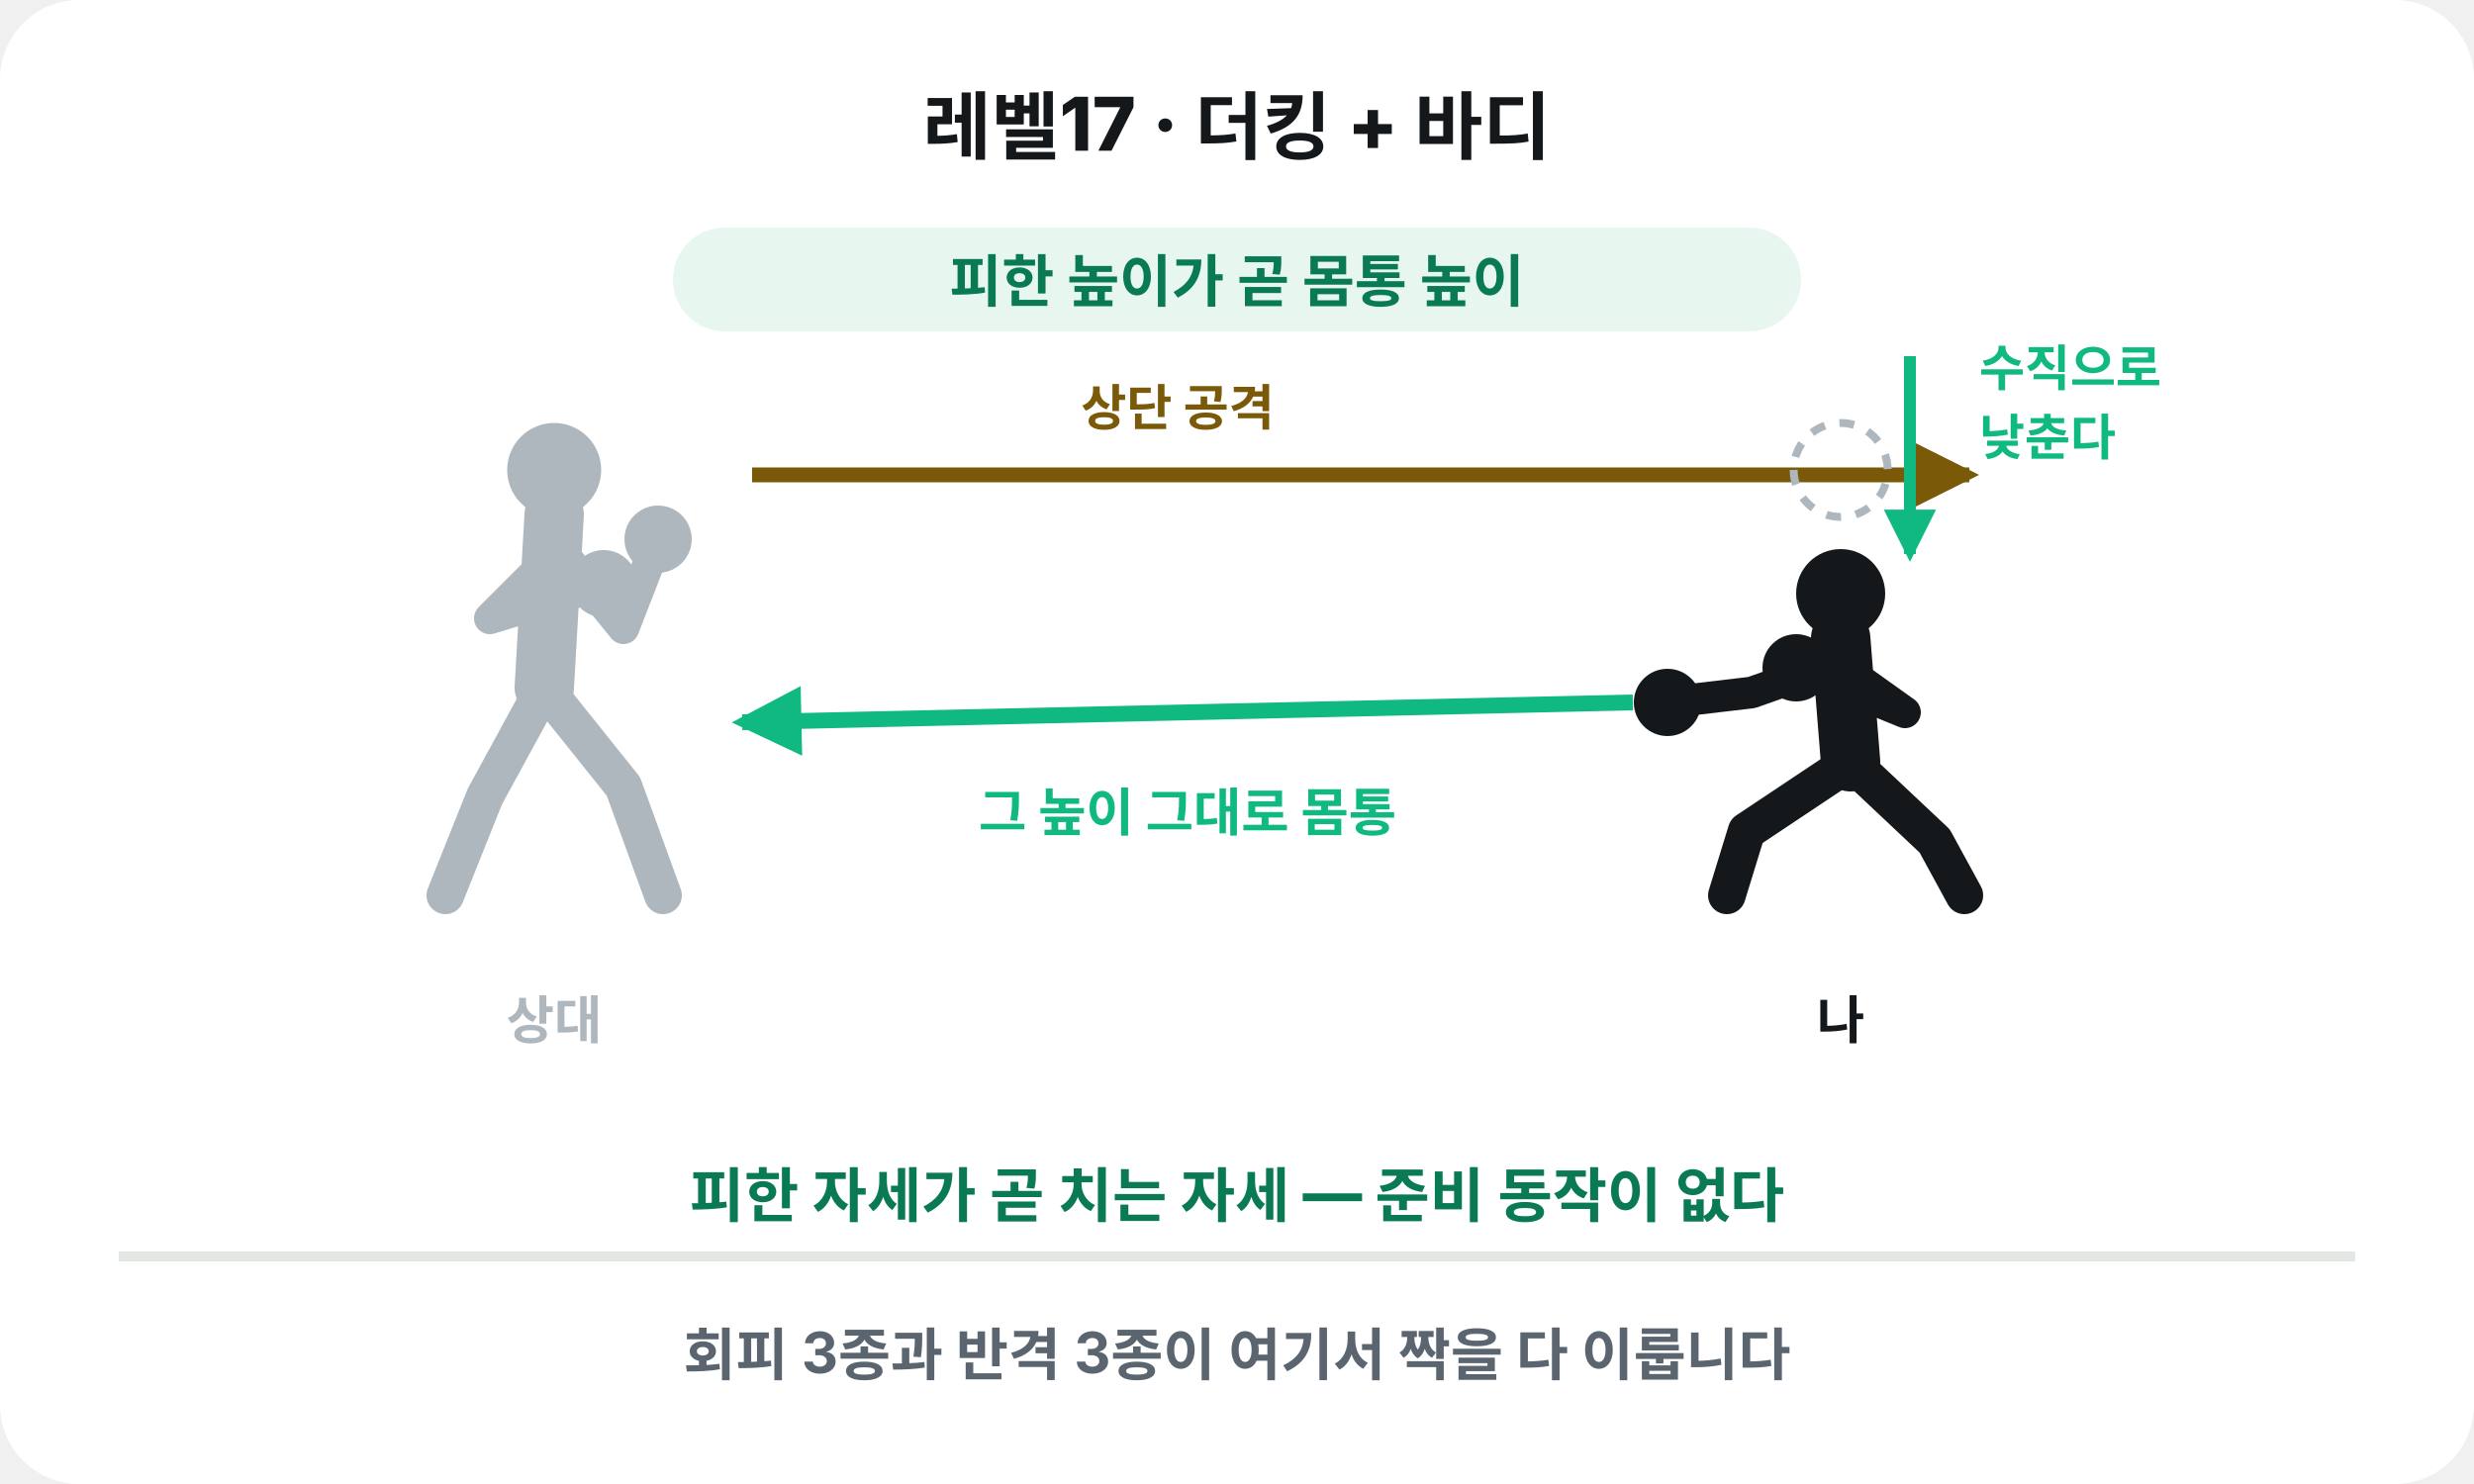
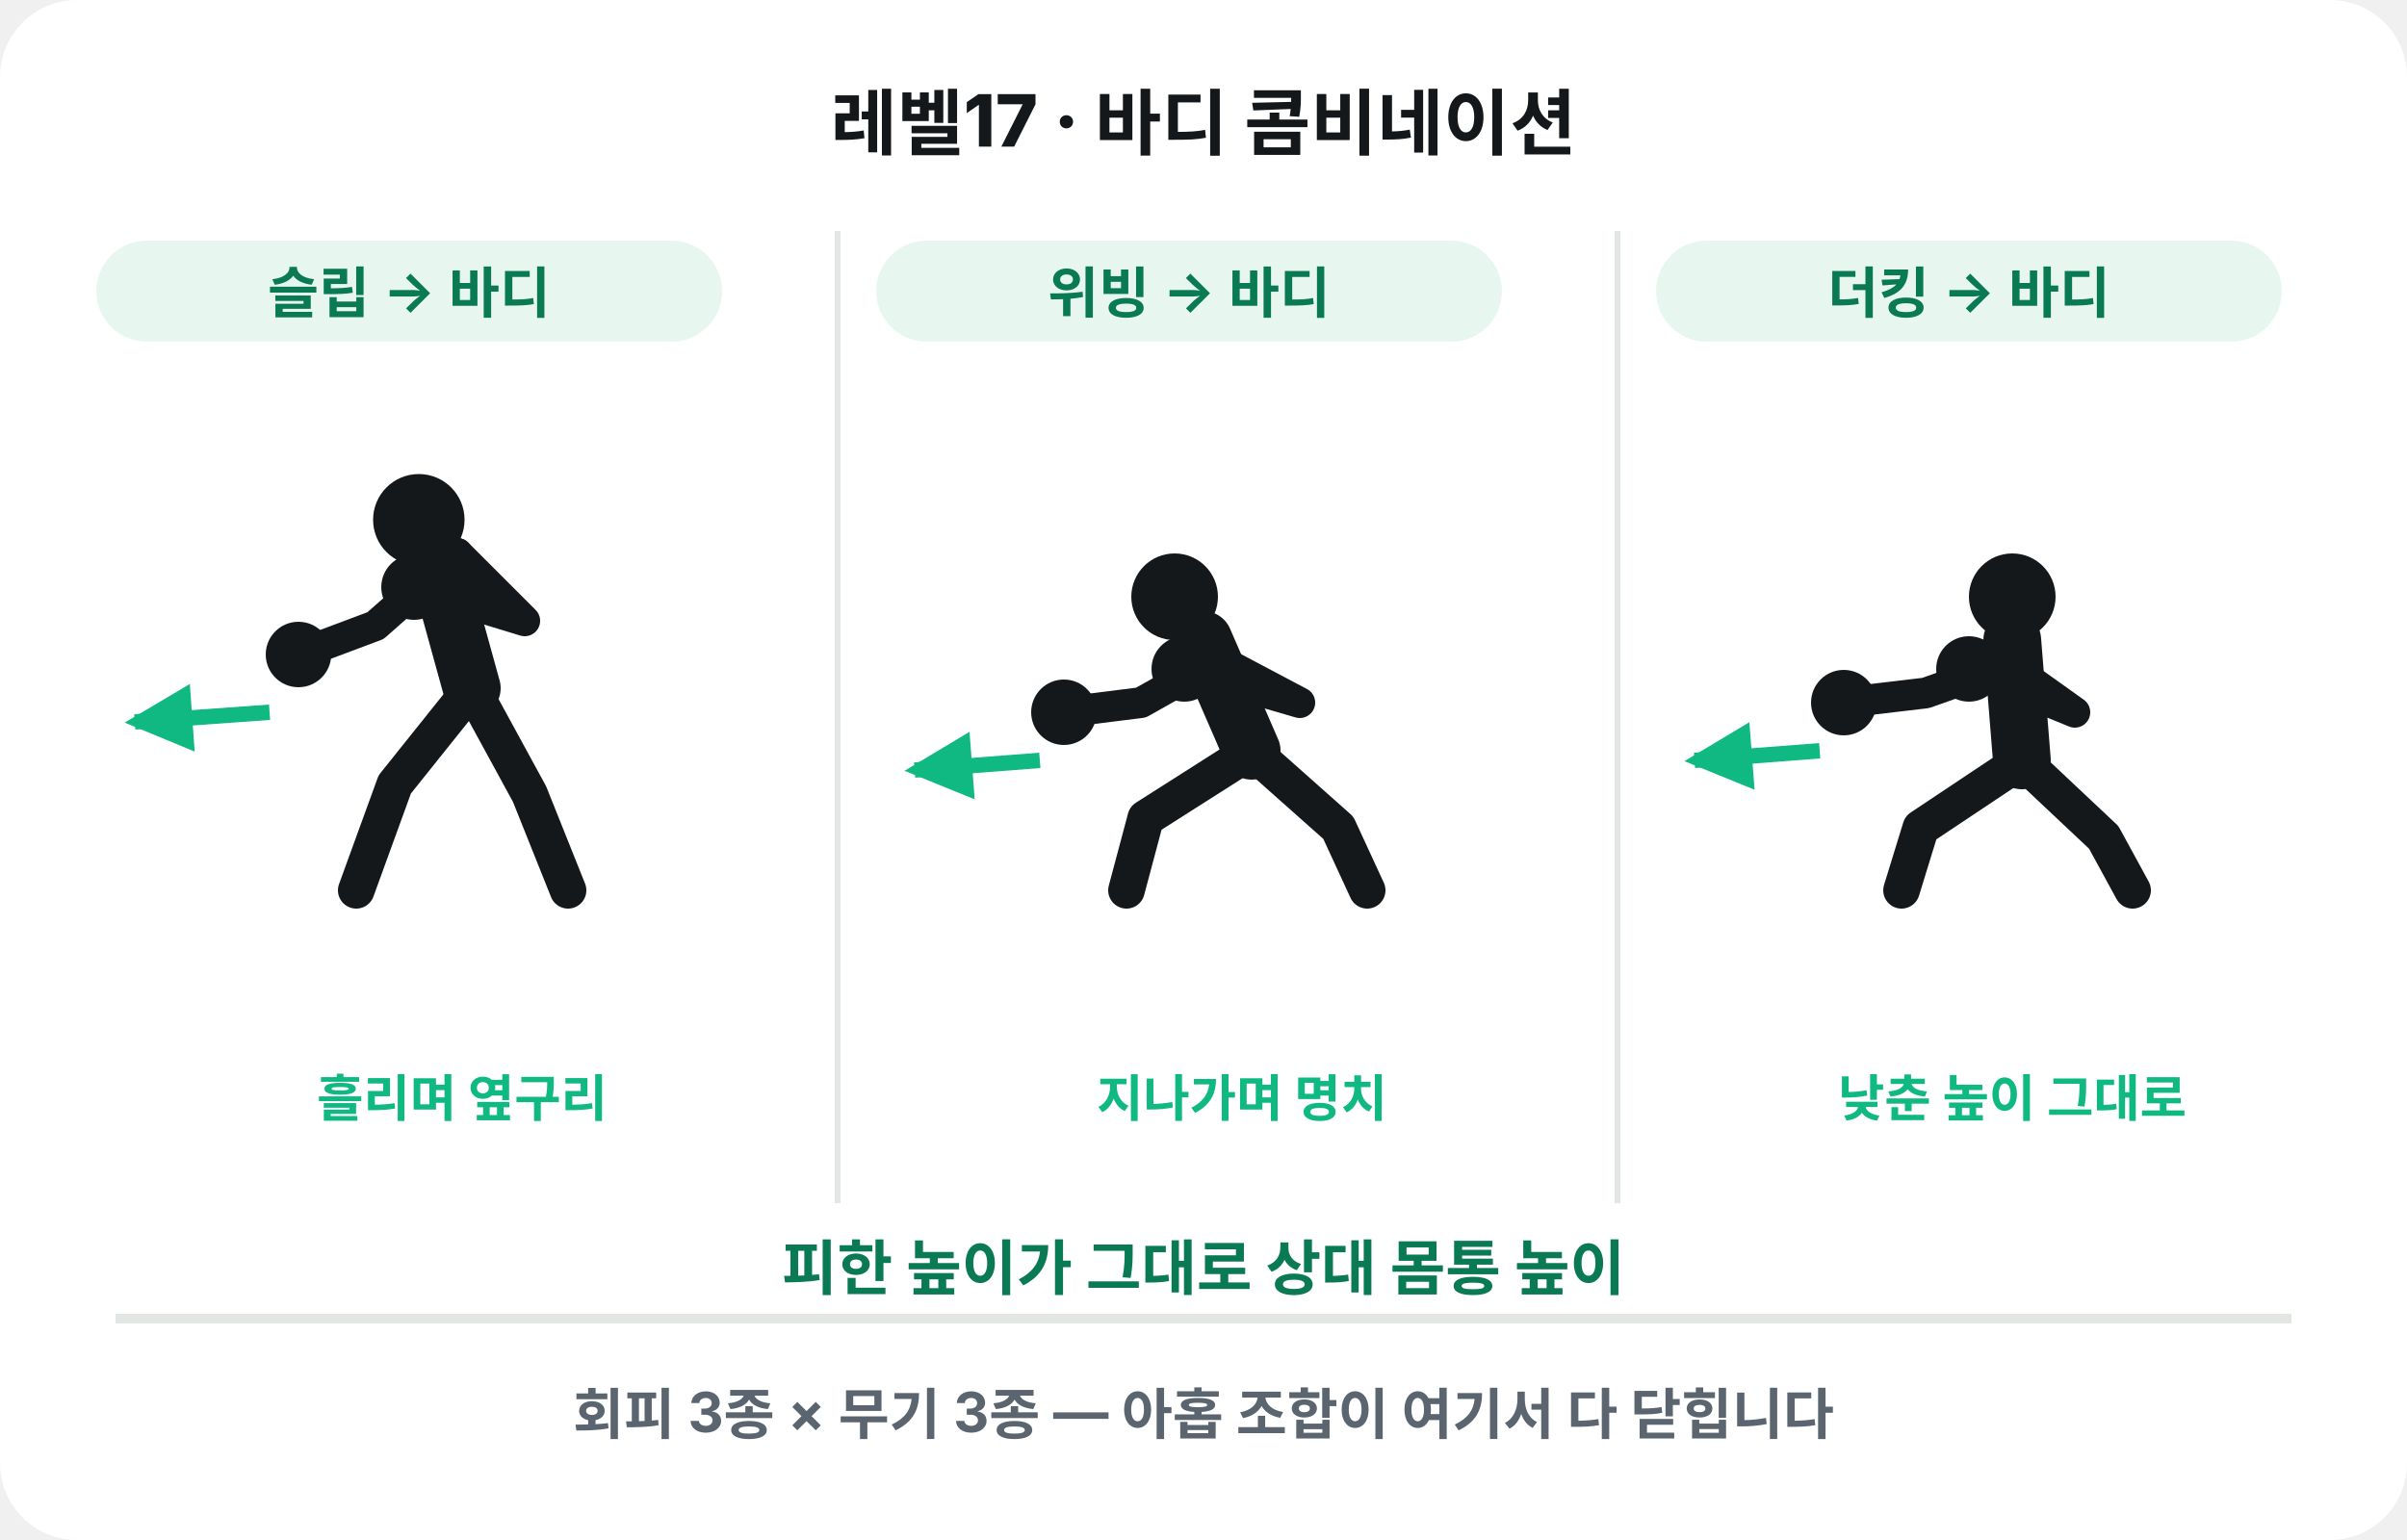
- <svg xmlns="http://www.w3.org/2000/svg" viewBox="0 0 500 300" role="img" font-family="'Pretendard','IBM Plex Sans KR',system-ui,-apple-system,'Malgun Gothic',sans-serif" aria-label="상단 공격을 더킹으로 흘리면 낮아진 그 높이가 바로 상대 몸통 높이라, 준비 동작 없이 바디를 칠 수 있다.">
+ <svg xmlns="http://www.w3.org/2000/svg" viewBox="0 0 500 320" role="img" font-family="'Pretendard','IBM Plex Sans KR',system-ui,-apple-system,'Malgun Gothic',sans-serif" aria-label="세 회피 모두 몸을 낮추므로 낮아진 그 높이가 곧 상대 몸통 높이가 된다.">
  <defs>
-     <marker id="db-m" viewBox="0 0 10 10" refX="8.5" refY="5" markerWidth="4.4" markerHeight="4.4" orient="auto-start-reverse">
+     <marker id="cb17-m" viewBox="0 0 10 10" refX="8.5" refY="5" markerWidth="4.4" markerHeight="4.4" orient="auto-start-reverse">
      <path d="M0,0 L10,5 L0,10 z" fill="#10B981" />
    </marker>
-     <marker id="db-g" viewBox="0 0 10 10" refX="8.5" refY="5" markerWidth="4.4" markerHeight="4.4" orient="auto-start-reverse">
-       <path d="M0,0 L10,5 L0,10 z" fill="#7A5A08" />
-     </marker>
  </defs>
-   <rect x="0" y="0" width="500" height="300" rx="16" fill="#FFFFFF" />
-   <text x="250" y="31" fill="#15181B" font-size="15" font-weight="800" text-anchor="middle">레벨17 · 더킹 + 바디</text>
-   <rect x="136" y="46" width="228" height="21" rx="10.5" fill="#E7F7F0" />
-   <text x="250" y="61" fill="#0A7A55" font-size="11.5" font-weight="700" text-anchor="middle">피한 높이가 곧 몸통 높이</text>
-   <g opacity="1">
-     <polyline points="113,111 99,125 122,118" fill="none" stroke="#AEB7BE" stroke-width="6.4" stroke-linecap="round" stroke-linejoin="round" />
-     <circle cx="122" cy="118" r="6.8" fill="#AEB7BE" />
-     <polyline points="110,139 98,161 90,181" fill="none" stroke="#AEB7BE" stroke-width="7.6" stroke-linecap="round" stroke-linejoin="round" />
-     <polyline points="112,104 110,139" fill="none" stroke="#AEB7BE" stroke-width="12" stroke-linecap="round" stroke-linejoin="round" />
-     <polyline points="110,139 126,159 134,181" fill="none" stroke="#AEB7BE" stroke-width="7.6" stroke-linecap="round" stroke-linejoin="round" />
-     <circle cx="112" cy="95" r="9.5" fill="#AEB7BE" />
-     <polyline points="113,111 126,127 133,109" fill="none" stroke="#AEB7BE" stroke-width="6.4" stroke-linecap="round" stroke-linejoin="round" />
-     <circle cx="133" cy="109" r="6.8" fill="#AEB7BE" />
-   </g>
-   <text x="112" y="210" fill="#AEB7BE" font-size="10.5" font-weight="600" text-anchor="middle">상대</text>
-   <line x1="152" y1="96" x2="398" y2="96" stroke="#7A5A08" stroke-width="3" marker-end="url(#db-g)" />
-   <text x="238" y="86" fill="#7A5A08" font-size="10" font-weight="700" text-anchor="middle">상단 공격</text>
-   <g transform="translate(744,0) scale(-1,1)">
-     <circle cx="372" cy="95" r="9.5" fill="none" stroke="#AEB7BE" stroke-width="1.6" stroke-dasharray="3 3" />
+   <rect x="0" y="0" width="500" height="320" rx="16" fill="#FFFFFF" />
+   <text x="250" y="31" fill="#15181B" font-size="15" font-weight="800" text-anchor="middle">레벨17 · 바디 콤비네이션</text>
+   <line x1="174" y1="48" x2="174" y2="250" stroke="#E3E7E4" stroke-width="1.2" />
+   <line x1="336" y1="48" x2="336" y2="250" stroke="#E3E7E4" stroke-width="1.2" />
+   <rect x="20" y="50" width="130" height="21" rx="10.5" fill="#E7F7F0" />
+   <text x="85" y="65" fill="#0A7A55" font-size="11.5" font-weight="700" text-anchor="middle">슬립 → 바디</text>
+   <g transform="translate(192,0) scale(-1,1)">
    <g opacity="1">
-       <polyline points="373,134 359,144 381,135" fill="none" stroke="#15181B" stroke-width="6.4" stroke-linecap="round" stroke-linejoin="round" />
-       <circle cx="381" cy="135" r="6.8" fill="#15181B" />
-       <polyline points="370,154 353,170 347,181" fill="none" stroke="#15181B" stroke-width="7.6" stroke-linecap="round" stroke-linejoin="round" />
-       <polyline points="372,129 370,154" fill="none" stroke="#15181B" stroke-width="12" stroke-linecap="round" stroke-linejoin="round" />
-       <polyline points="370,154 391,168 395,181" fill="none" stroke="#15181B" stroke-width="7.6" stroke-linecap="round" stroke-linejoin="round" />
-       <circle cx="372" cy="120" r="9" fill="#15181B" />
-       <polyline points="373,134 390,140 407,142" fill="none" stroke="#15181B" stroke-width="6.4" stroke-linecap="round" stroke-linejoin="round" />
-       <circle cx="407" cy="142" r="6.8" fill="#15181B" />
+       <polyline points="97,115 83,129 106,122" fill="none" stroke="#15181B" stroke-width="6.4" stroke-linecap="round" stroke-linejoin="round" />
+       <circle cx="106" cy="122" r="6.8" fill="#15181B" />
+       <polyline points="94,143 82,165 74,185" fill="none" stroke="#15181B" stroke-width="7.6" stroke-linecap="round" stroke-linejoin="round" />
+       <polyline points="102,114 94,143" fill="none" stroke="#15181B" stroke-width="12" stroke-linecap="round" stroke-linejoin="round" />
+       <polyline points="94,143 110,163 118,185" fill="none" stroke="#15181B" stroke-width="7.6" stroke-linecap="round" stroke-linejoin="round" />
+       <circle cx="105" cy="108" r="9.5" fill="#15181B" />
+       <polyline points="97,115 114,130 130,136" fill="none" stroke="#15181B" stroke-width="6.4" stroke-linecap="round" stroke-linejoin="round" />
+       <circle cx="130" cy="136" r="6.8" fill="#15181B" />
    </g>
  </g>
-   <text x="372" y="210" fill="#15181B" font-size="10.5" font-weight="600" text-anchor="middle">나</text>
-   <line x1="386" y1="72" x2="386" y2="112" stroke="#10B981" stroke-width="2.4" marker-end="url(#db-m)" />
-   <text x="400" y="78" fill="#10B981" font-size="10" font-weight="700" text-anchor="start">수직으로</text>
-   <text x="400" y="92" fill="#10B981" font-size="10" font-weight="700" text-anchor="start">낮춘다</text>
-   <line x1="330" y1="142" x2="150" y2="146" stroke="#10B981" stroke-width="3.2" marker-end="url(#db-m)" />
-   <text x="240" y="168" fill="#10B981" font-size="10.5" font-weight="700" text-anchor="middle">그 높이 그대로 몸통</text>
-   <text x="250" y="246" fill="#0A7A55" font-size="12" font-weight="800" text-anchor="middle">피한 자세가 곧 치는 자세 — 준비 동작이 없다</text>
-   <line x1="24" y1="254" x2="476" y2="254" stroke="#E3E7E4" stroke-width="2" />
-   <text x="250" y="278" fill="#5B6570" font-size="11.5" font-weight="700" text-anchor="middle">회피 3종과 반격 3종이 여기서 짝을 다 이룹니다</text>
+   <line x1="56" y1="148" x2="28" y2="150" stroke="#10B981" stroke-width="3.2" marker-end="url(#cb17-m)" />
+   <text x="96" y="232" fill="#10B981" font-size="10.5" font-weight="600" text-anchor="middle">흘리며 옆구리</text>
+   <rect x="182" y="50" width="130" height="21" rx="10.5" fill="#E7F7F0" />
+   <text x="247" y="65" fill="#0A7A55" font-size="11.5" font-weight="700" text-anchor="middle">위빙 → 바디</text>
+   <g transform="translate(516,0) scale(-1,1)">
+     <g opacity="1">
+       <polyline points="263,137 246,146 270,139" fill="none" stroke="#15181B" stroke-width="6.4" stroke-linecap="round" stroke-linejoin="round" />
+       <circle cx="270" cy="139" r="6.8" fill="#15181B" />
+       <polyline points="256,156 238,172 232,185" fill="none" stroke="#15181B" stroke-width="7.6" stroke-linecap="round" stroke-linejoin="round" />
+       <polyline points="266,133 256,156" fill="none" stroke="#15181B" stroke-width="12" stroke-linecap="round" stroke-linejoin="round" />
+       <polyline points="256,156 278,170 282,185" fill="none" stroke="#15181B" stroke-width="7.6" stroke-linecap="round" stroke-linejoin="round" />
+       <circle cx="272" cy="124" r="9" fill="#15181B" />
+       <polyline points="263,137 279,146 295,148" fill="none" stroke="#15181B" stroke-width="6.4" stroke-linecap="round" stroke-linejoin="round" />
+       <circle cx="295" cy="148" r="6.8" fill="#15181B" />
+     </g>
+   </g>
+   <line x1="216" y1="158" x2="190" y2="160" stroke="#10B981" stroke-width="3.2" marker-end="url(#cb17-m)" />
+   <text x="258" y="232" fill="#10B981" font-size="10.5" font-weight="600" text-anchor="middle">지나가며 명치</text>
+   <rect x="344" y="50" width="130" height="21" rx="10.5" fill="#E7F7F0" />
+   <text x="409" y="65" fill="#0A7A55" font-size="11.5" font-weight="700" text-anchor="middle">더킹 → 바디</text>
+   <g transform="translate(836,0) scale(-1,1)">
+     <g opacity="1">
+       <polyline points="419,138 405,148 427,139" fill="none" stroke="#15181B" stroke-width="6.4" stroke-linecap="round" stroke-linejoin="round" />
+       <circle cx="427" cy="139" r="6.8" fill="#15181B" />
+       <polyline points="416,158 399,174 393,185" fill="none" stroke="#15181B" stroke-width="7.6" stroke-linecap="round" stroke-linejoin="round" />
+       <polyline points="418,133 416,158" fill="none" stroke="#15181B" stroke-width="12" stroke-linecap="round" stroke-linejoin="round" />
+       <polyline points="416,158 437,172 441,185" fill="none" stroke="#15181B" stroke-width="7.6" stroke-linecap="round" stroke-linejoin="round" />
+       <circle cx="418" cy="124" r="9" fill="#15181B" />
+       <polyline points="419,138 436,144 453,146" fill="none" stroke="#15181B" stroke-width="6.4" stroke-linecap="round" stroke-linejoin="round" />
+       <circle cx="453" cy="146" r="6.8" fill="#15181B" />
+     </g>
+   </g>
+   <line x1="378" y1="156" x2="352" y2="158" stroke="#10B981" stroke-width="3.2" marker-end="url(#cb17-m)" />
+   <text x="418" y="232" fill="#10B981" font-size="10.5" font-weight="600" text-anchor="middle">낮춘 높이 그대로</text>
+   <text x="250" y="268" fill="#0A7A55" font-size="12.5" font-weight="800" text-anchor="middle">피한 높이가 그대로 상대 몸통 높이</text>
+   <line x1="24" y1="274" x2="476" y2="274" stroke="#E3E7E4" stroke-width="2" />
+   <text x="250" y="298" fill="#5B6570" font-size="11.5" font-weight="700" text-anchor="middle">회피 3종 × 무기 3종 — 아홉 조합이 여기서 다 닫힙니다</text>
</svg>
